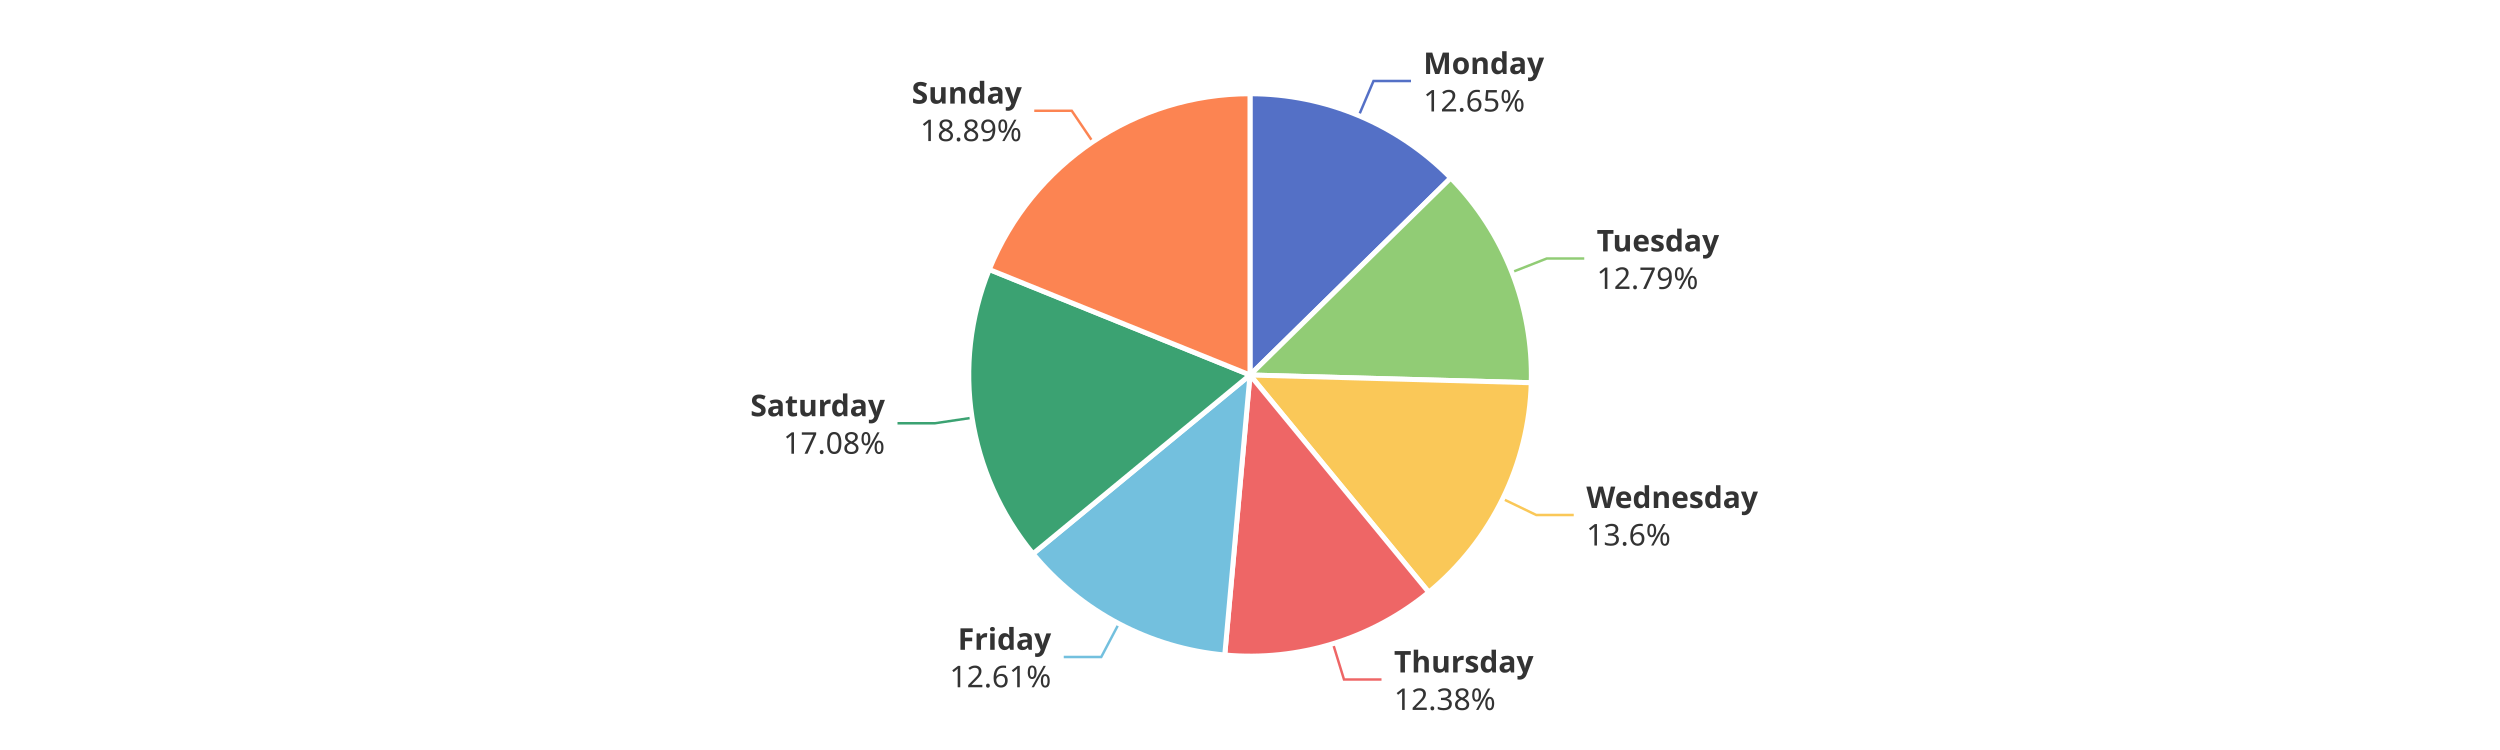
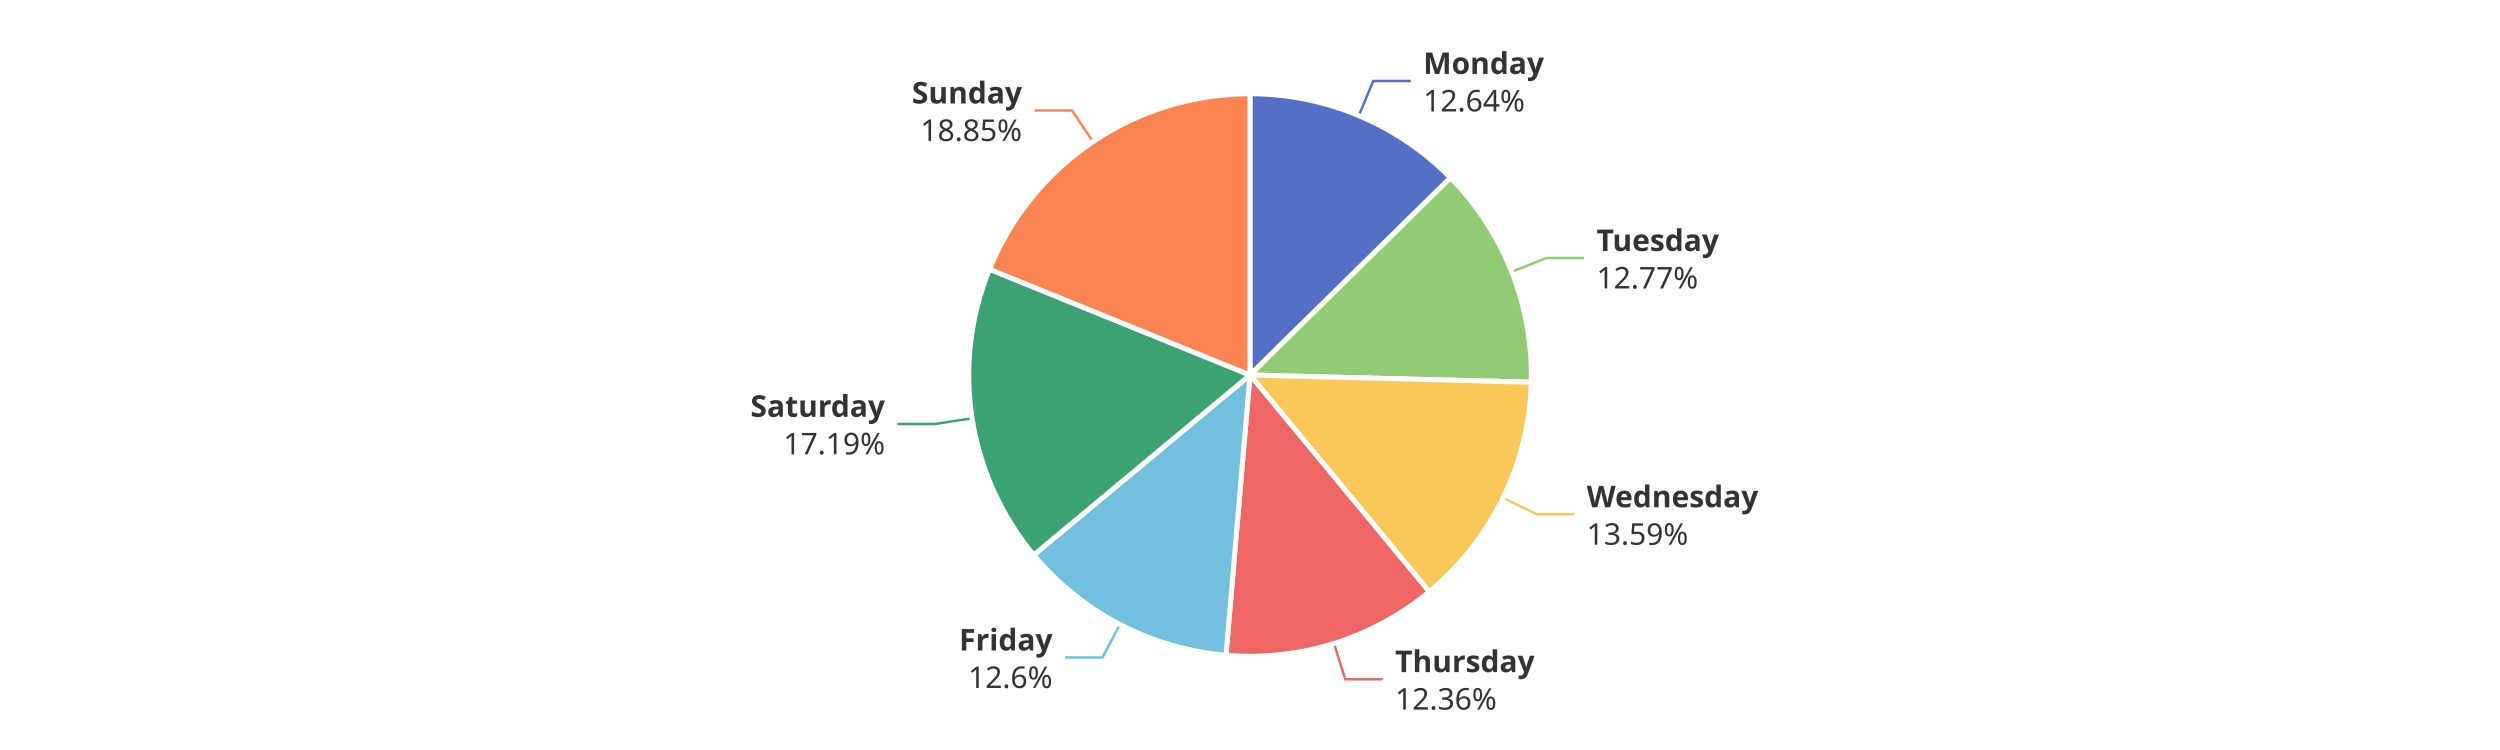
<svg xmlns="http://www.w3.org/2000/svg" width="1000" height="300" version="1.1" baseProfile="full" viewBox="0 0 1000 300">
  <rect width="1000" height="300" x="0" y="0" id="0" fill="#ffffff" />
-   <polyline points="543.5 46.3 549.4 32.4 564.4 32.4" fill="none" stroke="#5470c6" />
-   <polyline points="604.7 108.9 618.7 103.4 633.7 103.4" fill="none" stroke="#91cc75" />
-   <polyline points="601 199.5 614.5 206 629.5 206" fill="none" stroke="#fac858" />
-   <polyline points="533.2 257.5 537.6 271.8 552.6 271.8" fill="none" stroke="#ee6666" />
-   <polyline points="447.5 249.5 440.5 262.8 425.5 262.8" fill="none" stroke="#73c0de" />
-   <polyline points="388.8 167.1 374 169.3 359 169.3" fill="none" stroke="#3ba272" />
-   <polyline points="437.1 56.7 428.7 44.3 413.7 44.3" fill="none" stroke="#fc8452" />
-   <path d="M500 37.5A112.5 112.5 0 0 1 580.3 71.2L500 150Z" fill="#5470c6" stroke="#fff" stroke-width="2" stroke-linejoin="round" />
-   <path d="M580.3 71.2A112.5 112.5 0 0 1 612.5 153.1L500 150Z" fill="#91cc75" stroke="#fff" stroke-width="2" stroke-linejoin="round" />
-   <path d="M612.5 153.1A112.5 112.5 0 0 1 571.5 236.9L500 150Z" fill="#fac858" stroke="#fff" stroke-width="2" stroke-linejoin="round" />
-   <path d="M571.5 236.9A112.5 112.5 0 0 1 489.9 262L500 150Z" fill="#ee6666" stroke="#fff" stroke-width="2" stroke-linejoin="round" />
-   <path d="M489.9 262A112.5 112.5 0 0 1 413.2 221.5L500 150Z" fill="#73c0de" stroke="#fff" stroke-width="2" stroke-linejoin="round" />
-   <path d="M413.2 221.5A112.5 112.5 0 0 1 395.7 107.8L500 150Z" fill="#3ba272" stroke="#fff" stroke-width="2" stroke-linejoin="round" />
-   <path d="M395.7 107.8A112.5 112.5 0 0 1 500 37.5L500 150Z" fill="#fc8452" stroke="#fff" stroke-width="2" stroke-linejoin="round" />
-   <path d="M0 -15l42.8 0l0 30l-42.8 0Z" transform="translate(569.3514 32.4386)" fill="none" />
-   <text dominant-baseline="central" text-anchor="start" style="font-size:12px;font-family:sans-serif;font-weight:bold;" y="-7.5" transform="translate(569.3514 32.4386)" fill="#333" stroke="rgb(255,255,255)" stroke-width="2" paint-order="stroke" stroke-miterlimit="2">Monday</text>
-   <text dominant-baseline="central" text-anchor="start" style="font-size:12px;font-family:sans-serif;" y="7.5" transform="translate(569.3514 32.4386)" fill="#333" stroke="rgb(255,255,255)" stroke-width="2" paint-order="stroke" stroke-miterlimit="2">12.65%</text>
-   <path d="M0 -15l46.2 0l0 30l-46.2 0Z" transform="translate(638.6843 103.4137)" fill="none" />
-   <text dominant-baseline="central" text-anchor="start" style="font-size:12px;font-family:sans-serif;font-weight:bold;" y="-7.5" transform="translate(638.6843 103.4137)" fill="#333" stroke="rgb(255,255,255)" stroke-width="2" paint-order="stroke" stroke-miterlimit="2">Tuesday</text>
-   <text dominant-baseline="central" text-anchor="start" style="font-size:12px;font-family:sans-serif;" y="7.5" transform="translate(638.6843 103.4137)" fill="#333" stroke="rgb(255,255,255)" stroke-width="2" paint-order="stroke" stroke-miterlimit="2">12.79%</text>
-   <path d="M0 -15l63.6 0l0 30l-63.6 0Z" transform="translate(634.5224 206.0435)" fill="none" />
-   <text dominant-baseline="central" text-anchor="start" style="font-size:12px;font-family:sans-serif;font-weight:bold;" y="-7.5" transform="translate(634.5224 206.0435)" fill="#333" stroke="rgb(255,255,255)" stroke-width="2" paint-order="stroke" stroke-miterlimit="2">Wednesday</text>
-   <text dominant-baseline="central" text-anchor="start" style="font-size:12px;font-family:sans-serif;" y="7.5" transform="translate(634.5224 206.0435)" fill="#333" stroke="rgb(255,255,255)" stroke-width="2" paint-order="stroke" stroke-miterlimit="2">13.6%</text>
-   <path d="M0 -15l50.2 0l0 30l-50.2 0Z" transform="translate(557.6086 271.8271)" fill="none" />
-   <text dominant-baseline="central" text-anchor="start" style="font-size:12px;font-family:sans-serif;font-weight:bold;" y="-7.5" transform="translate(557.6086 271.8271)" fill="#333" stroke="rgb(255,255,255)" stroke-width="2" paint-order="stroke" stroke-miterlimit="2">Thursday</text>
-   <text dominant-baseline="central" text-anchor="start" style="font-size:12px;font-family:sans-serif;" y="7.5" transform="translate(557.6086 271.8271)" fill="#333" stroke="rgb(255,255,255)" stroke-width="2" paint-order="stroke" stroke-miterlimit="2">12.38%</text>
-   <path d="M-40.9 -15l40.9 0l0 30l-40.9 0Z" transform="translate(420.4751 262.7521)" fill="none" />
-   <text dominant-baseline="central" text-anchor="end" style="font-size:12px;font-family:sans-serif;font-weight:bold;" y="-7.5" transform="translate(420.4751 262.7521)" fill="#333" stroke="rgb(255,255,255)" stroke-width="2" paint-order="stroke" stroke-miterlimit="2">Friday</text>
-   <text dominant-baseline="central" text-anchor="end" style="font-size:12px;font-family:sans-serif;" y="7.5" transform="translate(420.4751 262.7521)" fill="#333" stroke="rgb(255,255,255)" stroke-width="2" paint-order="stroke" stroke-miterlimit="2">12.61%</text>
-   <path d="M-48.2 -15l48.2 0l0 30l-48.2 0Z" transform="translate(353.9744 169.3339)" fill="none" />
-   <text dominant-baseline="central" text-anchor="end" style="font-size:12px;font-family:sans-serif;font-weight:bold;" y="-7.5" transform="translate(353.9744 169.3339)" fill="#333" stroke="rgb(255,255,255)" stroke-width="2" paint-order="stroke" stroke-miterlimit="2">Saturday</text>
-   <text dominant-baseline="central" text-anchor="end" style="font-size:12px;font-family:sans-serif;" y="7.5" transform="translate(353.9744 169.3339)" fill="#333" stroke="rgb(255,255,255)" stroke-width="2" paint-order="stroke" stroke-miterlimit="2">17.08%</text>
-   <path d="M-40.9 -15l40.9 0l0 30l-40.9 0Z" transform="translate(408.7262 44.282)" fill="none" />
-   <text dominant-baseline="central" text-anchor="end" style="font-size:12px;font-family:sans-serif;font-weight:bold;" y="-7.5" transform="translate(408.7262 44.282)" fill="#333" stroke="rgb(255,255,255)" stroke-width="2" paint-order="stroke" stroke-miterlimit="2">Sunday</text>
-   <text dominant-baseline="central" text-anchor="end" style="font-size:12px;font-family:sans-serif;" y="7.5" transform="translate(408.7262 44.282)" fill="#333" stroke="rgb(255,255,255)" stroke-width="2" paint-order="stroke" stroke-miterlimit="2">18.89%</text>
+   <polyline points="543.5 46.3 549.3 32.4 564.3 32.4" fill="none" stroke="#5470c6" />
+   <polyline points="604.7 108.7 618.6 103.2 633.6 103.2" fill="none" stroke="#91cc75" />
+   <polyline points="601.2 199.2 614.7 205.7 629.7 205.7" fill="none" stroke="#fac858" />
+   <polyline points="533.6 257.4 538.1 271.7 553.1 271.7" fill="none" stroke="#ee6666" />
+   <polyline points="448 249.7 441 263 426 263" fill="none" stroke="#73c0de" />
+   <polyline points="388.8 167.3 374 169.6 359 169.6" fill="none" stroke="#3ba272" />
+   <polyline points="437.2 56.7 428.8 44.2 413.8 44.2" fill="none" stroke="#fc8452" />
+   <path d="M500 37.5A112.5 112.5 0 0 1 580.2 71.1L500 150Z" fill="#5470c6" stroke="#fff" stroke-width="2" stroke-linejoin="round" />
+   <path d="M580.2 71.1A112.5 112.5 0 0 1 612.5 152.9L500 150Z" fill="#91cc75" stroke="#fff" stroke-width="2" stroke-linejoin="round" />
+   <path d="M612.5 152.9A112.5 112.5 0 0 1 571.7 236.7L500 150Z" fill="#fac858" stroke="#fff" stroke-width="2" stroke-linejoin="round" />
+   <path d="M571.7 236.7A112.5 112.5 0 0 1 490.4 262.1L500 150Z" fill="#ee6666" stroke="#fff" stroke-width="2" stroke-linejoin="round" />
+   <path d="M490.4 262.1A112.5 112.5 0 0 1 413.5 222L500 150Z" fill="#73c0de" stroke="#fff" stroke-width="2" stroke-linejoin="round" />
+   <path d="M413.5 222A112.5 112.5 0 0 1 395.8 107.7L500 150Z" fill="#3ba272" stroke="#fff" stroke-width="2" stroke-linejoin="round" />
+   <path d="M395.8 107.7A112.5 112.5 0 0 1 500 37.5L500 150Z" fill="#fc8452" stroke="#fff" stroke-width="2" stroke-linejoin="round" />
+   <path d="M0 -15l42.8 0l0 30l-42.8 0Z" transform="translate(569.3051 32.4191)" fill="none" />
+   <text dominant-baseline="central" text-anchor="start" style="font-size:12px;font-family:sans-serif;font-weight:bold;" y="-7.5" transform="translate(569.3051 32.4191)" fill="#333" stroke="rgb(255,255,255)" stroke-width="2" paint-order="stroke" stroke-miterlimit="2">Monday</text>
+   <text dominant-baseline="central" text-anchor="start" style="font-size:12px;font-family:sans-serif;" y="7.5" transform="translate(569.3051 32.4191)" fill="#333" stroke="rgb(255,255,255)" stroke-width="2" paint-order="stroke" stroke-miterlimit="2">12.64%</text>
+   <path d="M0 -15l46.2 0l0 30l-46.2 0Z" transform="translate(638.6145 103.2362)" fill="none" />
+   <text dominant-baseline="central" text-anchor="start" style="font-size:12px;font-family:sans-serif;font-weight:bold;" y="-7.5" transform="translate(638.6145 103.2362)" fill="#333" stroke="rgb(255,255,255)" stroke-width="2" paint-order="stroke" stroke-miterlimit="2">Tuesday</text>
+   <text dominant-baseline="central" text-anchor="start" style="font-size:12px;font-family:sans-serif;" y="7.5" transform="translate(638.6145 103.2362)" fill="#333" stroke="rgb(255,255,255)" stroke-width="2" paint-order="stroke" stroke-miterlimit="2">12.77%</text>
+   <path d="M0 -15l63.6 0l0 30l-63.6 0Z" transform="translate(634.6679 205.7451)" fill="none" />
+   <text dominant-baseline="central" text-anchor="start" style="font-size:12px;font-family:sans-serif;font-weight:bold;" y="-7.5" transform="translate(634.6679 205.7451)" fill="#333" stroke="rgb(255,255,255)" stroke-width="2" paint-order="stroke" stroke-miterlimit="2">Wednesday</text>
+   <text dominant-baseline="central" text-anchor="start" style="font-size:12px;font-family:sans-serif;" y="7.5" transform="translate(634.6679 205.7451)" fill="#333" stroke="rgb(255,255,255)" stroke-width="2" paint-order="stroke" stroke-miterlimit="2">13.59%</text>
+   <path d="M0 -15l50.2 0l0 30l-50.2 0Z" transform="translate(558.0603 271.6867)" fill="none" />
+   <text dominant-baseline="central" text-anchor="start" style="font-size:12px;font-family:sans-serif;font-weight:bold;" y="-7.5" transform="translate(558.0603 271.6867)" fill="#333" stroke="rgb(255,255,255)" stroke-width="2" paint-order="stroke" stroke-miterlimit="2">Thursday</text>
+   <text dominant-baseline="central" text-anchor="start" style="font-size:12px;font-family:sans-serif;" y="7.5" transform="translate(558.0603 271.6867)" fill="#333" stroke="rgb(255,255,255)" stroke-width="2" paint-order="stroke" stroke-miterlimit="2">12.36%</text>
+   <path d="M-34.2 -15l34.2 0l0 30l-34.2 0Z" transform="translate(421.018 263.0371)" fill="none" />
+   <text dominant-baseline="central" text-anchor="end" style="font-size:12px;font-family:sans-serif;font-weight:bold;" y="-7.5" transform="translate(421.018 263.0371)" fill="#333" stroke="rgb(255,255,255)" stroke-width="2" paint-order="stroke" stroke-miterlimit="2">Friday</text>
+   <text dominant-baseline="central" text-anchor="end" style="font-size:12px;font-family:sans-serif;" y="7.5" transform="translate(421.018 263.0371)" fill="#333" stroke="rgb(255,255,255)" stroke-width="2" paint-order="stroke" stroke-miterlimit="2">12.6%</text>
+   <path d="M-48.2 -15l48.2 0l0 30l-48.2 0Z" transform="translate(354.0105 169.5675)" fill="none" />
+   <text dominant-baseline="central" text-anchor="end" style="font-size:12px;font-family:sans-serif;font-weight:bold;" y="-7.5" transform="translate(354.0105 169.5675)" fill="#333" stroke="rgb(255,255,255)" stroke-width="2" paint-order="stroke" stroke-miterlimit="2">Saturday</text>
+   <text dominant-baseline="central" text-anchor="end" style="font-size:12px;font-family:sans-serif;" y="7.5" transform="translate(354.0105 169.5675)" fill="#333" stroke="rgb(255,255,255)" stroke-width="2" paint-order="stroke" stroke-miterlimit="2">17.19%</text>
+   <path d="M-40.9 -15l40.9 0l0 30l-40.9 0Z" transform="translate(408.8051 44.2288)" fill="none" />
+   <text dominant-baseline="central" text-anchor="end" style="font-size:12px;font-family:sans-serif;font-weight:bold;" y="-7.5" transform="translate(408.8051 44.2288)" fill="#333" stroke="rgb(255,255,255)" stroke-width="2" paint-order="stroke" stroke-miterlimit="2">Sunday</text>
+   <text dominant-baseline="central" text-anchor="end" style="font-size:12px;font-family:sans-serif;" y="7.5" transform="translate(408.8051 44.2288)" fill="#333" stroke="rgb(255,255,255)" stroke-width="2" paint-order="stroke" stroke-miterlimit="2">18.85%</text>
</svg>
